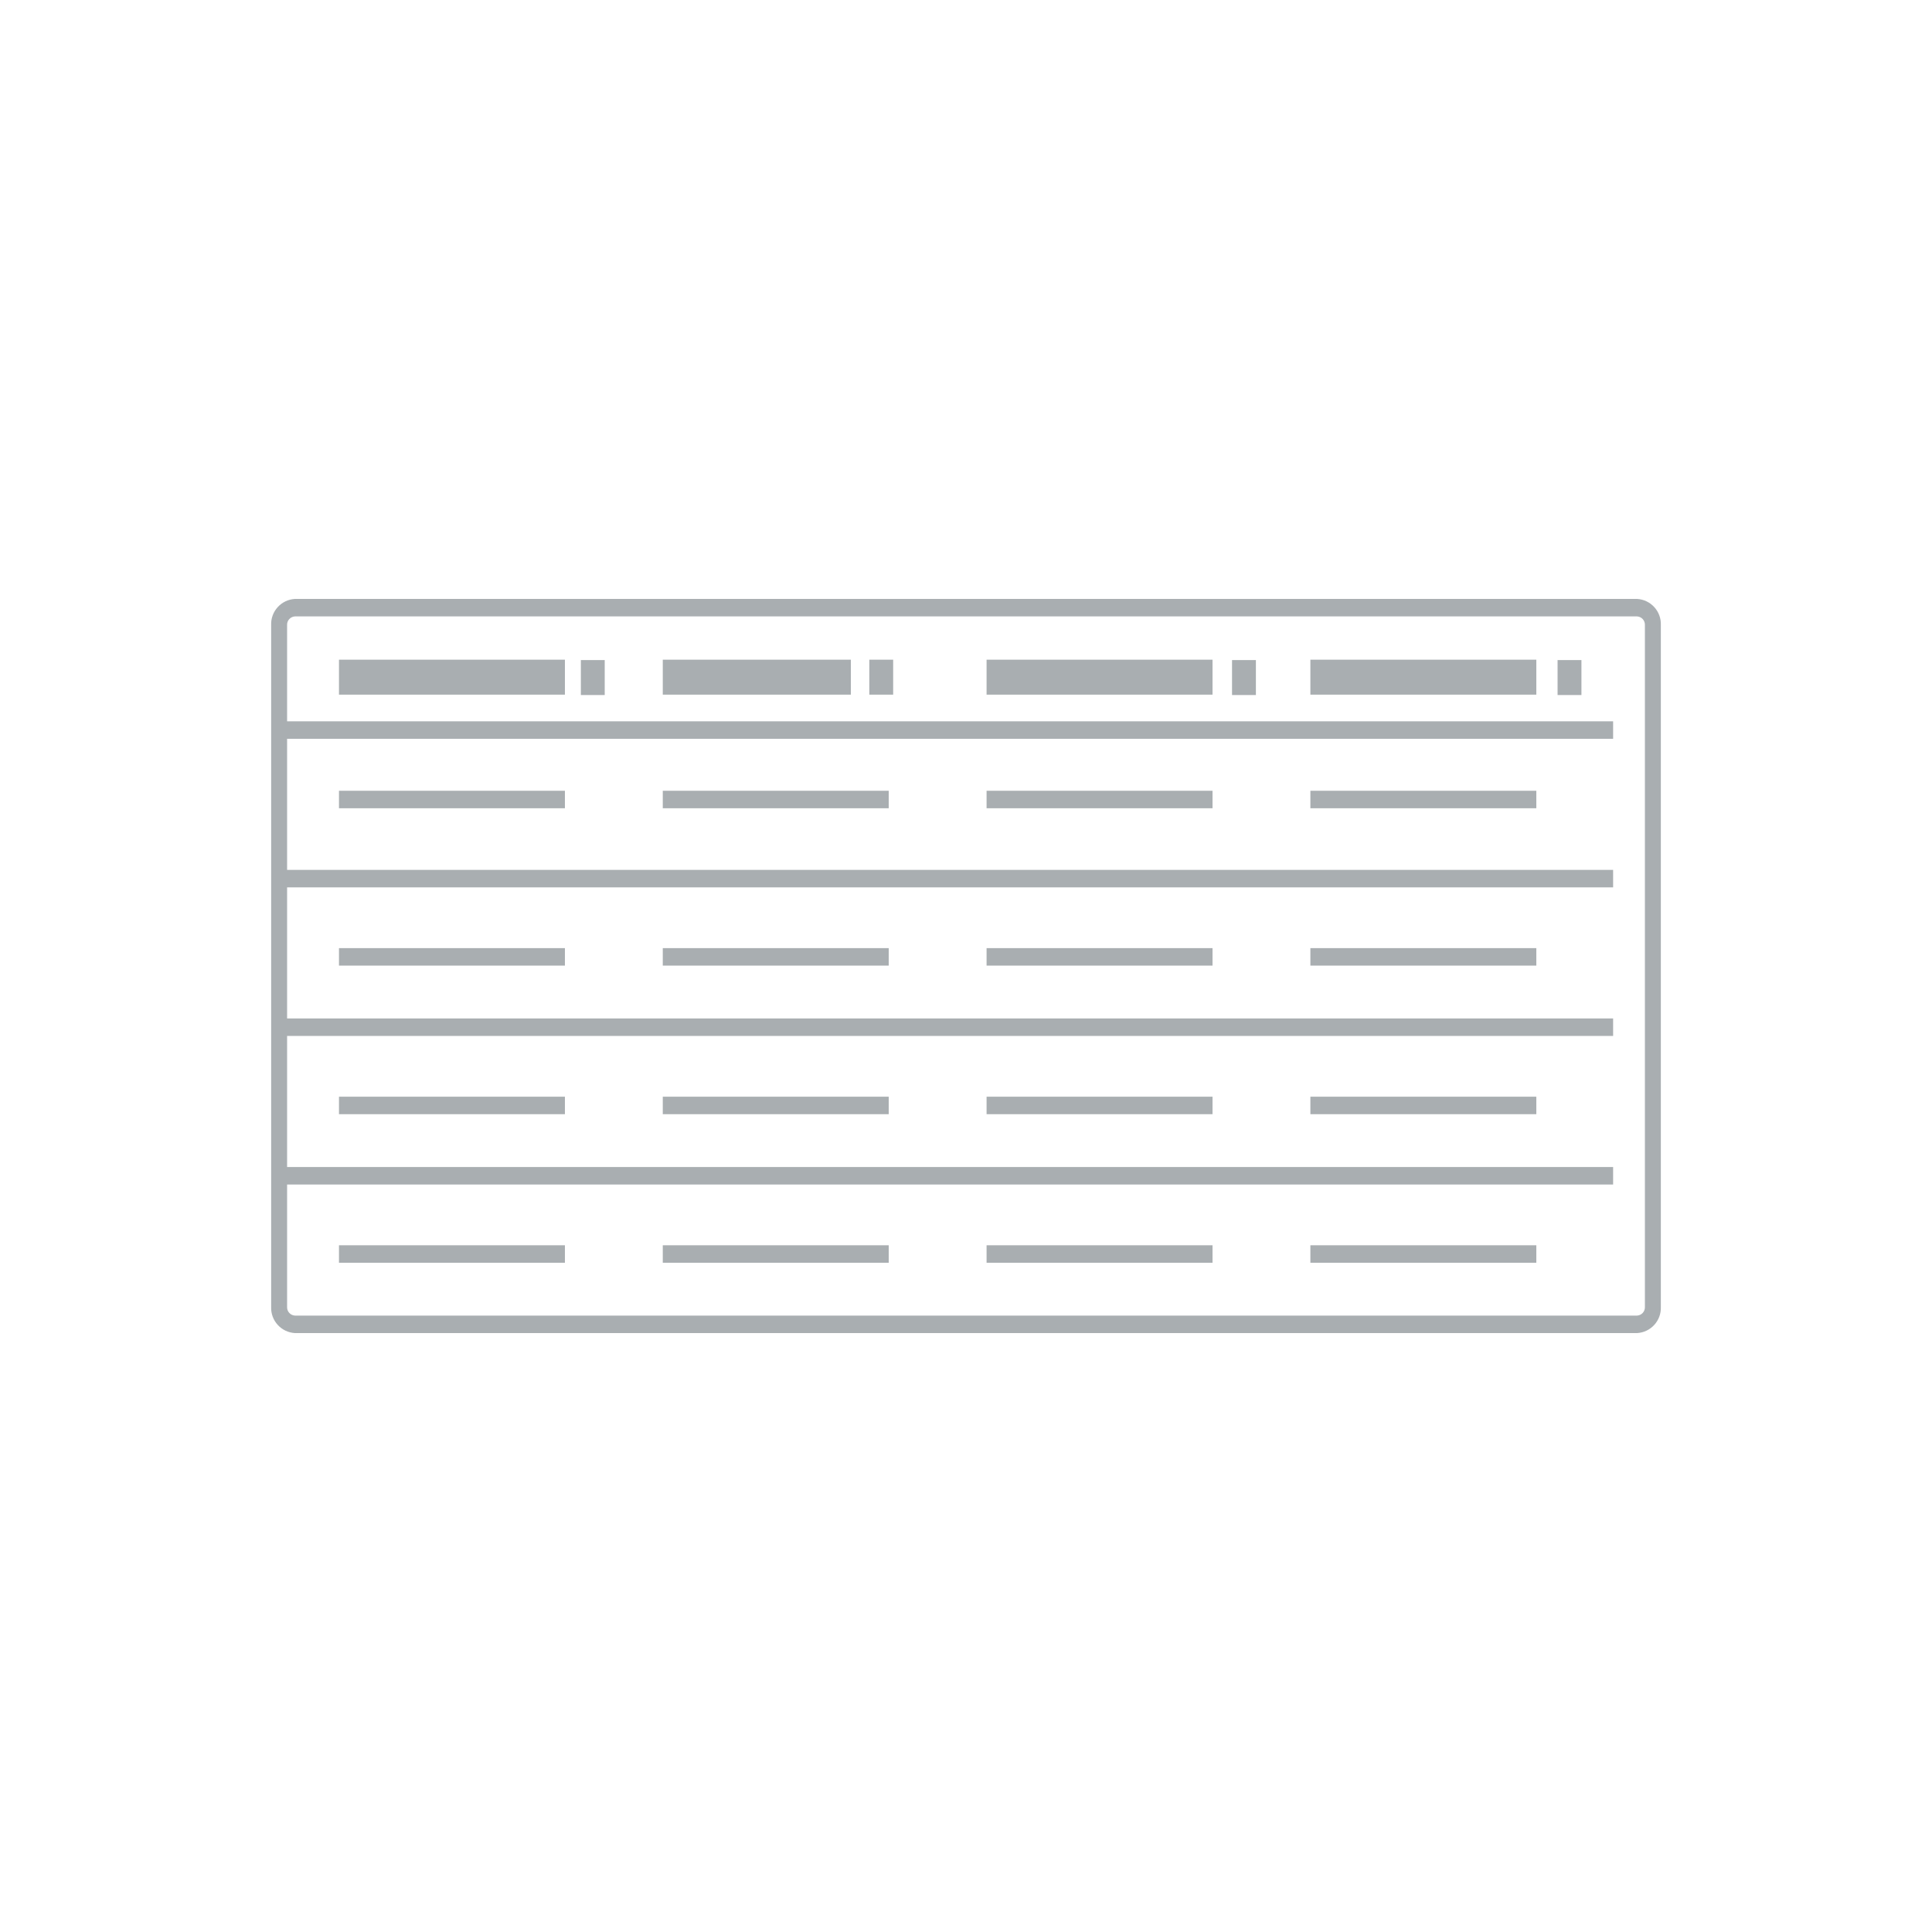
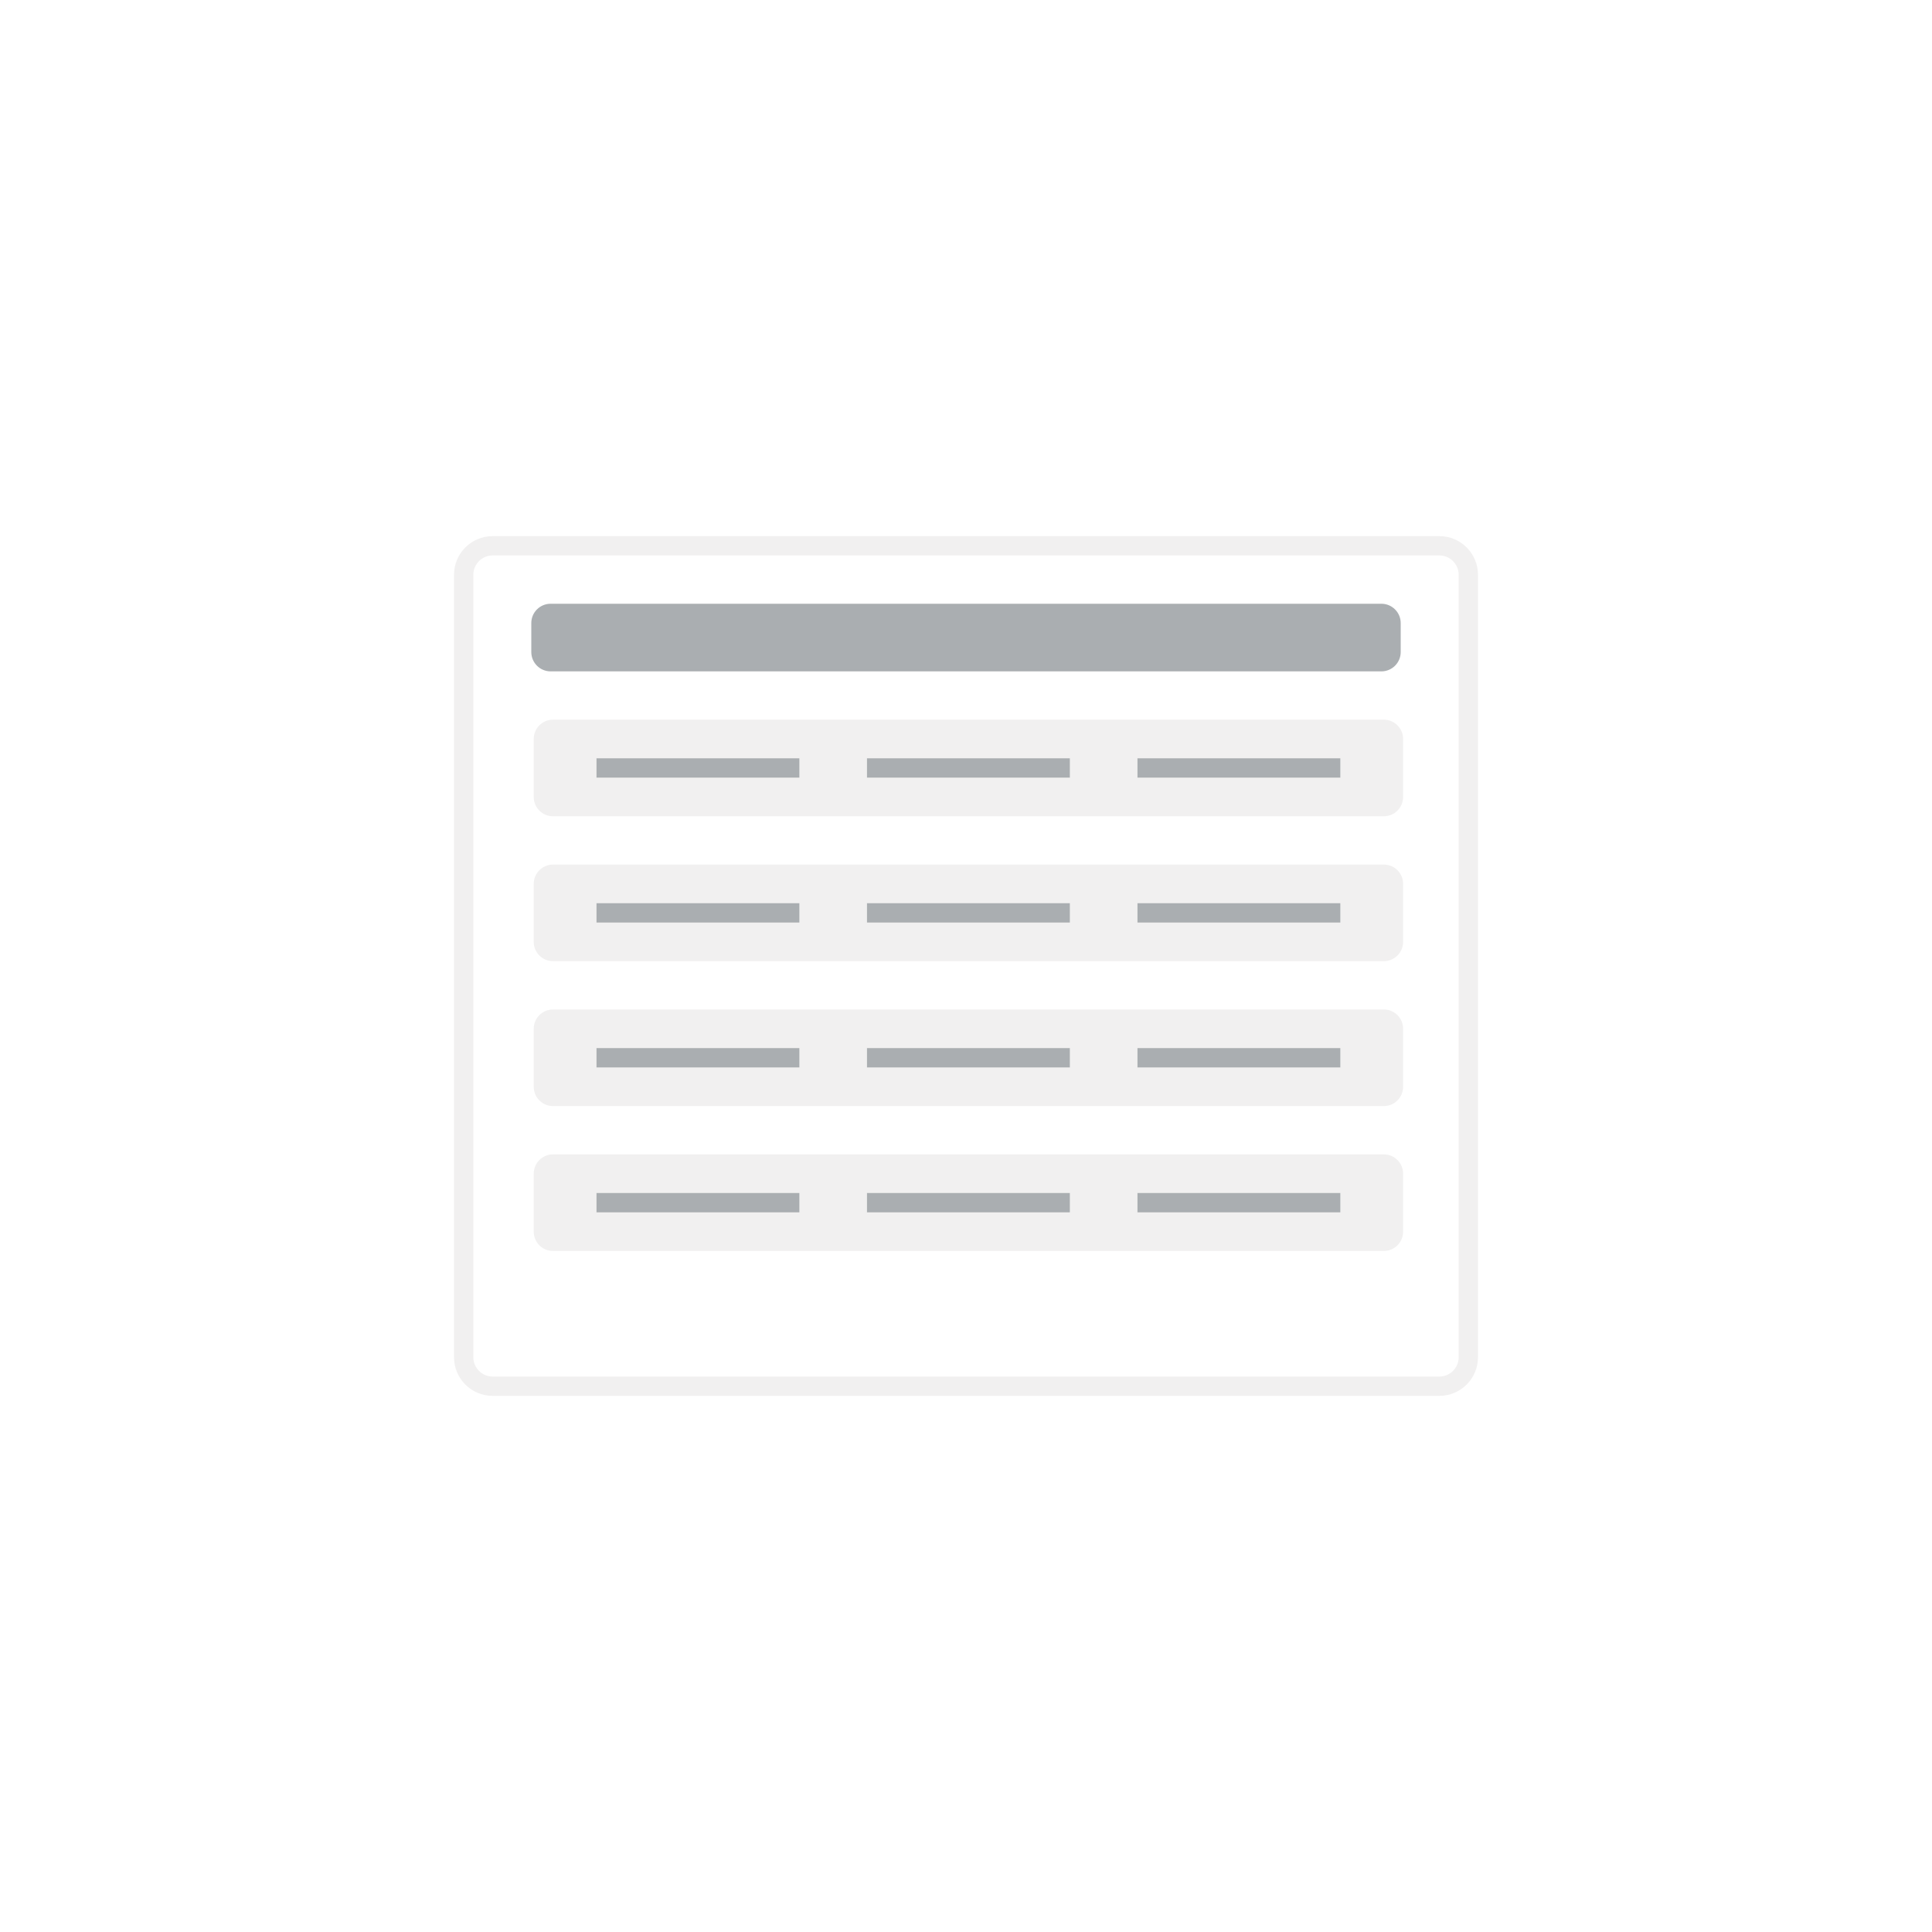
- <svg xmlns="http://www.w3.org/2000/svg" viewBox="0 0 200 200">
+ <svg xmlns="http://www.w3.org/2000/svg" id="Layer_1" data-name="Layer 1" viewBox="0 0 200 200">
  <defs>
-     <style>.cls-1{fill:#a9aeb1;}.cls-2{fill:none;}</style>
+     <style>.cls-1{fill:#f1f0f0;}.cls-2{fill:#aaaeb1;}</style>
  </defs>
-   <g id="Layer_2" data-name="Layer 2">
-     <g id="Layer_1-2" data-name="Layer 1">
-       <path class="cls-1" d="M169.46,138H30.54a2.61,2.61,0,0,1-2.47-2.71V64.71A2.61,2.61,0,0,1,30.54,62H169.46a2.61,2.61,0,0,1,2.47,2.71v70.58A2.61,2.61,0,0,1,169.46,138ZM30.54,63.81a.86.86,0,0,0-.82.9v70.58a.86.86,0,0,0,.82.9H169.46a.86.86,0,0,0,.82-.9V64.71a.86.86,0,0,0-.82-.9Z" />
-       <rect class="cls-1" x="28.89" y="74.67" width="138.1" height="1.81" />
-       <rect class="cls-1" x="28.89" y="90.05" width="138.1" height="1.81" />
-       <rect class="cls-1" x="28.89" y="105.43" width="138.1" height="1.81" />
-       <rect class="cls-1" x="28.89" y="120.81" width="138.1" height="1.81" />
-       <rect class="cls-1" x="35.09" y="68.29" width="23.39" height="3.62" />
-       <rect class="cls-1" x="68.61" y="68.29" width="19.47" height="3.62" />
-       <rect class="cls-1" x="89.99" y="68.29" width="2.47" height="3.62" />
-       <rect class="cls-1" x="60.13" y="68.33" width="2.47" height="3.62" />
-       <rect class="cls-1" x="127.54" y="68.33" width="2.47" height="3.62" />
-       <rect class="cls-1" x="161.24" y="68.33" width="2.47" height="3.62" />
-       <rect class="cls-1" x="102.13" y="68.29" width="23.39" height="3.62" />
-       <rect class="cls-1" x="135.65" y="68.29" width="23.39" height="3.62" />
-       <rect class="cls-1" x="35.09" y="81.86" width="23.39" height="1.81" />
-       <rect class="cls-1" x="68.61" y="81.86" width="23.39" height="1.81" />
-       <rect class="cls-1" x="102.13" y="81.86" width="23.39" height="1.81" />
-       <rect class="cls-1" x="135.65" y="81.86" width="23.39" height="1.81" />
-       <rect class="cls-1" x="35.09" y="98.15" width="23.39" height="1.81" />
-       <rect class="cls-1" x="68.61" y="98.15" width="23.39" height="1.81" />
-       <rect class="cls-1" x="102.13" y="98.15" width="23.39" height="1.81" />
-       <rect class="cls-1" x="135.65" y="98.15" width="23.39" height="1.81" />
-       <rect class="cls-1" x="35.09" y="113.53" width="23.39" height="1.81" />
-       <rect class="cls-1" x="68.61" y="113.53" width="23.39" height="1.81" />
-       <rect class="cls-1" x="102.13" y="113.53" width="23.39" height="1.81" />
-       <rect class="cls-1" x="135.65" y="113.53" width="23.39" height="1.81" />
-       <rect class="cls-1" x="35.09" y="128.91" width="23.39" height="1.81" />
-       <rect class="cls-1" x="68.61" y="128.91" width="23.39" height="1.81" />
-       <rect class="cls-1" x="102.13" y="128.91" width="23.39" height="1.81" />
-       <rect class="cls-1" x="135.65" y="128.91" width="23.39" height="1.81" />
-       <rect class="cls-2" width="200" height="200" />
-     </g>
-   </g>
+   <path class="cls-1" d="M149,57.5a2,2,0,0,1,2,2v81a2,2,0,0,1-2,2H51a2,2,0,0,1-2-2v-81a2,2,0,0,1,2-2h98m0-2H51a4,4,0,0,0-4,4v81a4,4,0,0,0,4,4h98a4,4,0,0,0,4-4v-81a4,4,0,0,0-4-4Z" />
+   <rect class="cls-2" x="55" y="62.5" width="90" height="7" rx="2" />
+   <rect class="cls-1" x="55.25" y="74.5" width="90" height="10" rx="2" />
+   <rect class="cls-2" x="61.75" y="78.5" width="21" height="2" />
+   <rect class="cls-2" x="89.75" y="78.5" width="21" height="2" />
+   <rect class="cls-2" x="117.75" y="78.5" width="21" height="2" />
+   <rect class="cls-1" x="55.25" y="89.5" width="90" height="10" rx="2" />
+   <rect class="cls-2" x="61.75" y="93.5" width="21" height="2" />
+   <rect class="cls-2" x="89.75" y="93.5" width="21" height="2" />
+   <rect class="cls-2" x="117.75" y="93.5" width="21" height="2" />
+   <rect class="cls-1" x="55.25" y="104.5" width="90" height="10" rx="2" />
+   <rect class="cls-2" x="61.75" y="108.5" width="21" height="2" />
+   <rect class="cls-2" x="89.75" y="108.5" width="21" height="2" />
+   <rect class="cls-2" x="117.75" y="108.5" width="21" height="2" />
+   <rect class="cls-1" x="55.25" y="119.5" width="90" height="10" rx="2" />
+   <rect class="cls-2" x="61.75" y="123.5" width="21" height="2" />
+   <rect class="cls-2" x="89.75" y="123.5" width="21" height="2" />
+   <rect class="cls-2" x="117.75" y="123.5" width="21" height="2" />
</svg>
